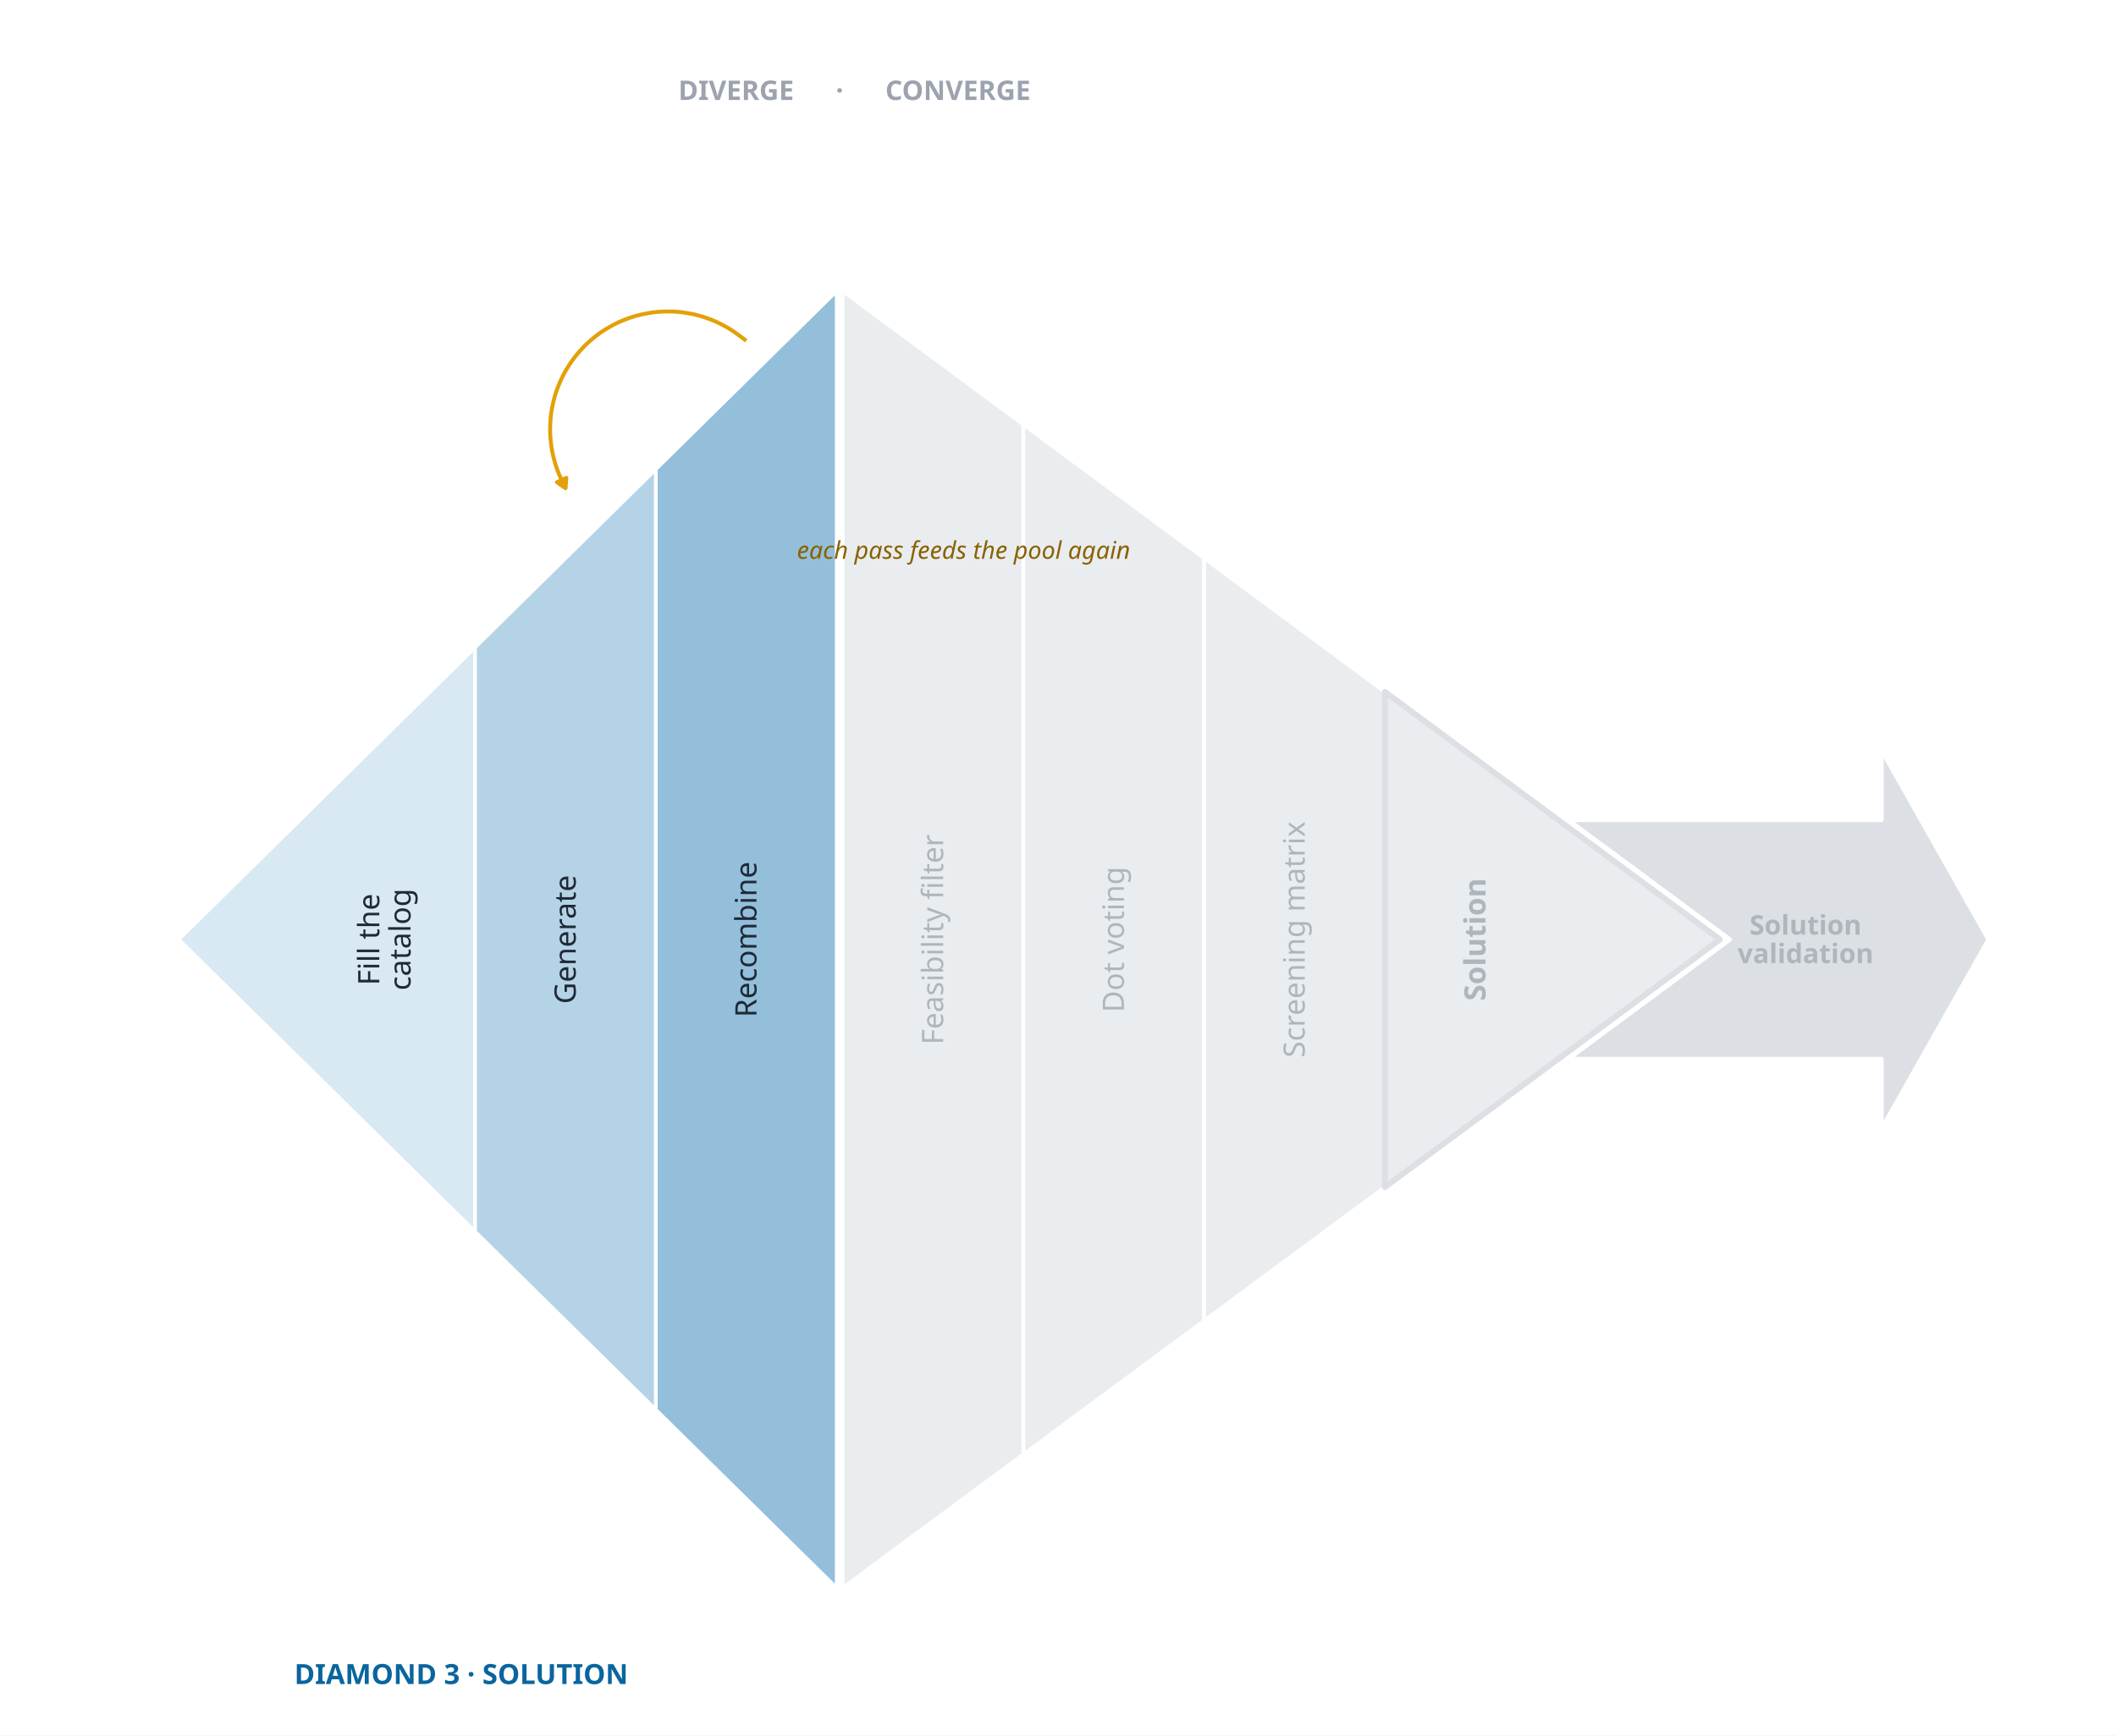
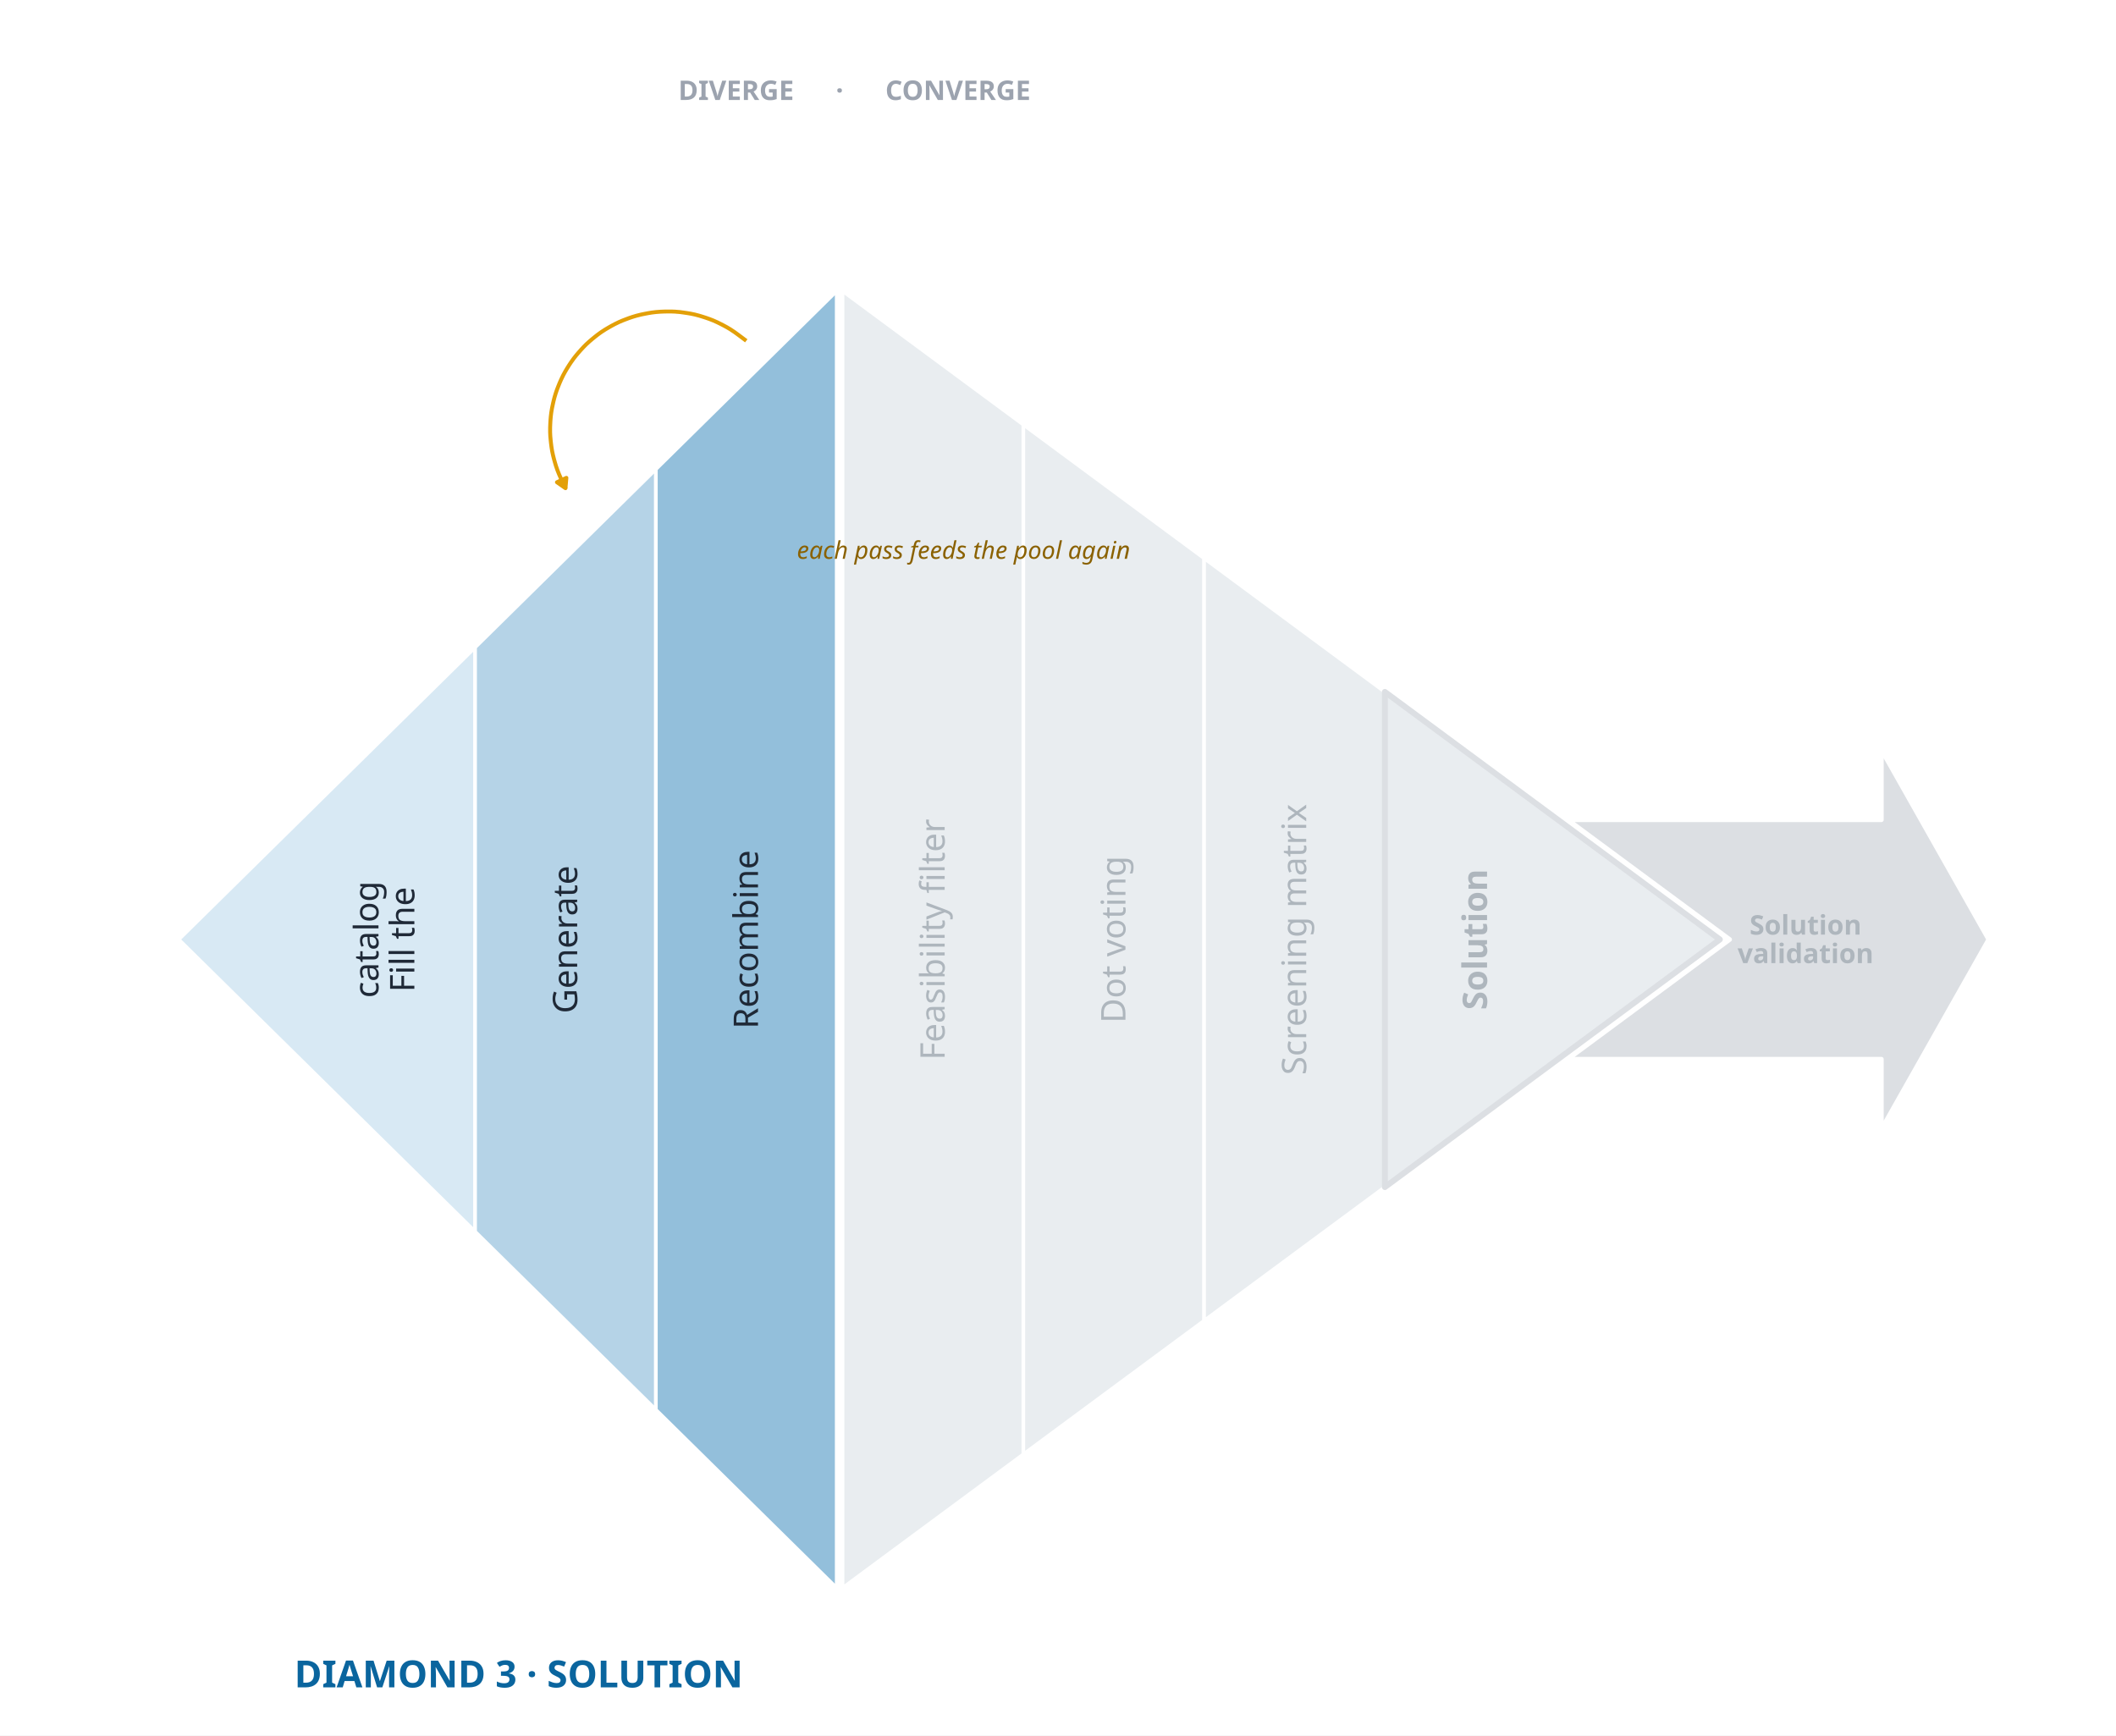
<svg xmlns="http://www.w3.org/2000/svg" width="691.20pt" height="566.91pt" viewBox="0 0 691.20 566.91">
  <g class="svglite">
    <defs>
      <style type="text/css">
    .svglite line, .svglite polyline, .svglite polygon, .svglite path, .svglite rect, .svglite circle {
      fill: none;
      stroke: #000000;
      stroke-linecap: round;
      stroke-linejoin: round;
      stroke-miterlimit: 10.00;
    }
    .svglite text {
      white-space: pre;
    }
    .svglite g.glyphgroup path {
      fill: inherit;
      stroke: none;
    }
  </style>
    </defs>
    <rect width="100%" height="100%" style="stroke: none; fill: #FFFFFF;" />
    <defs>
      <clipPath id="cpMC4wMHw2OTEuMjB8MC4wMHw1NjYuOTE=">
        <rect x="0.00" y="0.00" width="691.20" height="566.91" />
      </clipPath>
    </defs>
    <g clip-path="url(#cpMC4wMHw2OTEuMjB8MC4wMHw1NjYuOTE=)">
</g>
    <defs>
      <clipPath id="cpMC40NHw2OTAuNzZ8MC4wMHw1NjYuOTE=">
        <rect x="0.44" y="0.00" width="690.33" height="566.91" />
      </clipPath>
    </defs>
    <g clip-path="url(#cpMC40NHw2OTAuNzZ8MC4wMHw1NjYuOTE=)">
      <rect x="0.44" y="0.00" width="690.33" height="566.91" style="stroke-width: 0.00; stroke: none;" />
    </g>
    <g clip-path="url(#cpMC4wMHw2OTEuMjB8MC4wMHw1NjYuOTE=)">
</g>
    <defs>
      <clipPath id="cpMi40M3w2ODguNzd8MS45OXw1NjQuOTI=">
        <rect x="2.43" y="1.99" width="686.34" height="562.92" />
      </clipPath>
    </defs>
    <g clip-path="url(#cpMi40M3w2ODguNzd8MS45OXw1NjQuOTI=)">
      <polygon points="275.23,518.70 334.28,475.05 334.28,138.71 275.23,95.06 " style="stroke-width: 1.17; stroke: #FFFFFF; stroke-linecap: butt; fill: #E9EDF0;" />
      <polygon points="334.28,475.05 393.33,431.41 393.33,182.36 334.28,138.71 " style="stroke-width: 1.17; stroke: #FFFFFF; stroke-linecap: butt; fill: #E9EDF0;" />
      <polygon points="393.33,431.41 452.38,387.76 452.38,226.01 393.33,182.36 " style="stroke-width: 1.17; stroke: #FFFFFF; stroke-linecap: butt; fill: #E9EDF0;" />
      <polygon points="452.38,387.76 561.80,306.88 452.38,226.01 " style="stroke-width: 1.17; stroke: #FFFFFF; stroke-linecap: butt; fill: #E9EDF0;" />
      <polygon points="58.37,306.88 155.20,402.31 155.20,211.46 " style="stroke-width: 1.17; stroke: #FFFFFF; stroke-linecap: butt; fill: #D8E9F4;" />
      <polygon points="155.20,402.31 214.25,460.50 214.25,153.26 155.20,211.46 " style="stroke-width: 1.17; stroke: #FFFFFF; stroke-linecap: butt; fill: #B5D3E7;" />
      <polygon points="214.25,460.50 273.30,518.70 273.30,95.06 214.25,153.26 " style="stroke-width: 1.17; stroke: #FFFFFF; stroke-linecap: butt; fill: #93BFDB;" />
      <polygon points="452.38,387.76 561.80,306.88 452.38,226.01 " style="stroke-width: 1.92; stroke: #DCDFE3; stroke-linecap: butt;" />
-       <text transform="translate(367.14,306.88) rotate(-90)" text-anchor="middle" style="font-size: 9.67px;fill: #AEB6BD; font-family: &quot;Fira Sans&quot;;" textLength="45.16px" lengthAdjust="spacingAndGlyphs">Dot voting</text>
-       <text transform="translate(308.09,306.88) rotate(-90)" text-anchor="middle" style="font-size: 9.67px;fill: #AEB6BD; font-family: &quot;Fira Sans&quot;;" textLength="68.08px" lengthAdjust="spacingAndGlyphs">Feasibility filter</text>
-       <text transform="translate(123.90,306.88) rotate(-90)" text-anchor="middle" style="font-size: 9.67px;fill: #1F2937; font-family: &quot;Fira Sans&quot;;" textLength="30.47px" lengthAdjust="spacingAndGlyphs">Fill the</text>
-       <text transform="translate(134.11,306.88) rotate(-90)" text-anchor="middle" style="font-size: 9.67px;fill: #1F2937; font-family: &quot;Fira Sans&quot;;" textLength="32.05px" lengthAdjust="spacingAndGlyphs">catalog</text>
-       <text transform="translate(188.06,306.88) rotate(-90)" text-anchor="middle" style="font-size: 9.67px;fill: #1F2937; font-family: &quot;Fira Sans&quot;;" textLength="39.92px" lengthAdjust="spacingAndGlyphs">Generate</text>
-       <text transform="translate(247.11,306.88) rotate(-90)" text-anchor="middle" style="font-size: 9.67px;fill: #1F2937; font-family: &quot;Fira Sans&quot;;" textLength="48.98px" lengthAdjust="spacingAndGlyphs">Recombine</text>
-       <text transform="translate(426.19,306.88) rotate(-90)" text-anchor="middle" style="font-size: 9.67px;fill: #AEB6BD; font-family: &quot;Fira Sans&quot;;" textLength="74.02px" lengthAdjust="spacingAndGlyphs">Screening matrix</text>
-       <text transform="translate(485.26,306.88) rotate(-90)" text-anchor="middle" style="font-size: 9.67px; font-weight: bold;fill: #AEB6BD; font-family: &quot;Fira Sans&quot;;" textLength="37.27px" lengthAdjust="spacingAndGlyphs">Solution</text>
+       <text transform="translate(367.63,306.88) rotate(-90)" text-anchor="middle" style="font-size: 11.10px;fill: #AEB6BD; font-family: &quot;Fira Sans&quot;;" textLength="51.78px" lengthAdjust="spacingAndGlyphs">Dot voting</text>
+       <text transform="translate(308.58,306.88) rotate(-90)" text-anchor="middle" style="font-size: 11.10px;fill: #AEB6BD; font-family: &quot;Fira Sans&quot;;" textLength="78.08px" lengthAdjust="spacingAndGlyphs">Feasibility filter</text>
+       <text transform="translate(123.63,306.88) rotate(-90)" text-anchor="middle" style="font-size: 11.10px;fill: #1F2937; font-family: &quot;Fira Sans&quot;;" textLength="36.75px" lengthAdjust="spacingAndGlyphs">catalog</text>
+       <text transform="translate(135.35,306.88) rotate(-90)" text-anchor="middle" style="font-size: 11.10px;fill: #1F2937; font-family: &quot;Fira Sans&quot;;" textLength="34.95px" lengthAdjust="spacingAndGlyphs">Fill the</text>
+       <text transform="translate(188.54,306.88) rotate(-90)" text-anchor="middle" style="font-size: 11.10px;fill: #1F2937; font-family: &quot;Fira Sans&quot;;" textLength="45.81px" lengthAdjust="spacingAndGlyphs">Generate</text>
+       <text transform="translate(247.60,306.88) rotate(-90)" text-anchor="middle" style="font-size: 11.10px;fill: #1F2937; font-family: &quot;Fira Sans&quot;;" textLength="56.22px" lengthAdjust="spacingAndGlyphs">Recombine</text>
+       <text transform="translate(426.68,306.88) rotate(-90)" text-anchor="middle" style="font-size: 11.10px;fill: #AEB6BD; font-family: &quot;Fira Sans&quot;;" textLength="84.88px" lengthAdjust="spacingAndGlyphs">Screening matrix</text>
+       <text transform="translate(485.75,306.88) rotate(-90)" text-anchor="middle" style="font-size: 11.10px; font-weight: bold;fill: #AEB6BD; font-family: &quot;Fira Sans&quot;;" textLength="42.77px" lengthAdjust="spacingAndGlyphs">Solution</text>
      <text x="259.34" y="32.65" text-anchor="end" style="font-size: 8.82px; font-weight: bold;fill: #9CA3AF; font-family: &quot;Fira Sans&quot;;" textLength="33.64px" lengthAdjust="spacingAndGlyphs">DIVERGE</text>
      <text x="274.26" y="32.65" text-anchor="middle" style="font-size: 8.82px; font-weight: bold;fill: #9CA3AF; font-family: &quot;Fira Sans&quot;;" textLength="2.11px" lengthAdjust="spacingAndGlyphs">·</text>
      <text x="289.19" y="32.65" style="font-size: 8.82px; font-weight: bold;fill: #9CA3AF; font-family: &quot;Fira Sans&quot;;" textLength="42.16px" lengthAdjust="spacingAndGlyphs">CONVERGE</text>
      <polyline points="243.77,111.33 243.54,111.15 242.50,110.37 241.13,109.35 239.91,108.46 238.77,107.71 238.60,107.59 237.46,106.91 236.39,106.33 235.40,105.82 234.33,105.29 233.12,104.75 232.93,104.67 231.70,104.19 230.55,103.79 229.49,103.45 228.34,103.10 227.07,102.77 226.87,102.72 225.57,102.45 224.37,102.25 223.27,102.09 222.08,101.93 220.77,101.82 220.56,101.80 219.23,101.75 218.02,101.75 216.90,101.77 215.71,101.82 214.39,101.92 214.19,101.94 212.87,102.10 211.67,102.30 210.58,102.51 209.41,102.75 208.13,103.07 207.93,103.12 206.66,103.50 205.50,103.89 204.46,104.28 203.34,104.71 202.13,105.23 201.95,105.32 200.76,105.90 199.68,106.48 198.72,107.03 197.69,107.64 196.58,108.36 196.41,108.47 195.33,109.25 194.37,110.00 193.51,110.70 192.60,111.47 191.62,112.36 191.47,112.50 190.54,113.44 189.71,114.34 188.98,115.17 188.20,116.09 187.39,117.12 187.27,117.29 186.50,118.37 185.83,119.39 185.24,120.33 184.63,121.36 184.00,122.52 183.91,122.70 183.33,123.90 182.84,125.01 182.42,126.04 181.98,127.16 181.55,128.40 181.49,128.60 181.11,129.87 180.81,131.05 180.57,132.14 180.32,133.31 180.10,134.61 180.07,134.81 179.91,136.13 179.81,137.34 179.75,138.45 179.70,139.65 179.70,140.97 179.70,141.17 179.76,142.50 179.87,143.71 179.99,144.82 180.14,146.00 180.35,147.31 180.39,147.51 180.67,148.80 180.97,149.99 181.27,151.06 181.61,152.20 182.04,153.45 182.11,153.64 182.61,154.90 183.21,156.25 183.93,157.79 184.54,159.08 184.72,159.46 184.72,159.47 " style="stroke-width: 1.28; stroke: #E3A008; stroke-linecap: butt;" />
      <polygon points="181.93,157.52 184.72,159.47 185.01,156.08 " style="stroke-width: 1.28; stroke: #E3A008; stroke-linecap: butt; fill: #E3A008;" />
      <text x="260.31" y="182.53" style="font-size: 7.97px; font-style: italic;fill: #8A6100; font-family: &quot;Fira Sans&quot;;" textLength="111.34px" lengthAdjust="spacingAndGlyphs">each pass feeds the pool again</text>
-       <text x="96.14" y="550.09" style="font-size: 9.10px; font-weight: bold;fill: #0A659E; font-family: &quot;Fira Sans&quot;;" textLength="94.67px" lengthAdjust="spacingAndGlyphs">DIAMOND 3 · SOLUTION</text>
+       <text x="96.14" y="551.18" style="font-size: 12.23px; font-weight: bold;fill: #0A659E; font-family: &quot;Fira Sans&quot;;" textLength="127.34px" lengthAdjust="spacingAndGlyphs">DIAMOND 3 · SOLUTION</text>
      <polygon points="512.13,345.97 614.57,345.97 614.57,368.89 649.62,306.88 614.57,244.88 614.57,267.79 512.13,267.79 565.01,306.88 " style="stroke-width: 1.49; stroke: #FFFFFF; stroke-linecap: butt; fill: #DCDFE3;" />
      <text x="589.79" y="305.28" text-anchor="middle" style="font-size: 8.82px; font-weight: bold;fill: #AEB6BD; font-family: &quot;Fira Sans&quot;;" textLength="33.97px" lengthAdjust="spacingAndGlyphs">Solution</text>
      <text x="589.79" y="314.59" text-anchor="middle" style="font-size: 8.82px; font-weight: bold;fill: #AEB6BD; font-family: &quot;Fira Sans&quot;;" textLength="40.67px" lengthAdjust="spacingAndGlyphs">validation</text>
    </g>
    <g clip-path="url(#cpMC4wMHw2OTEuMjB8MC4wMHw1NjYuOTE=)">
</g>
  </g>
</svg>
